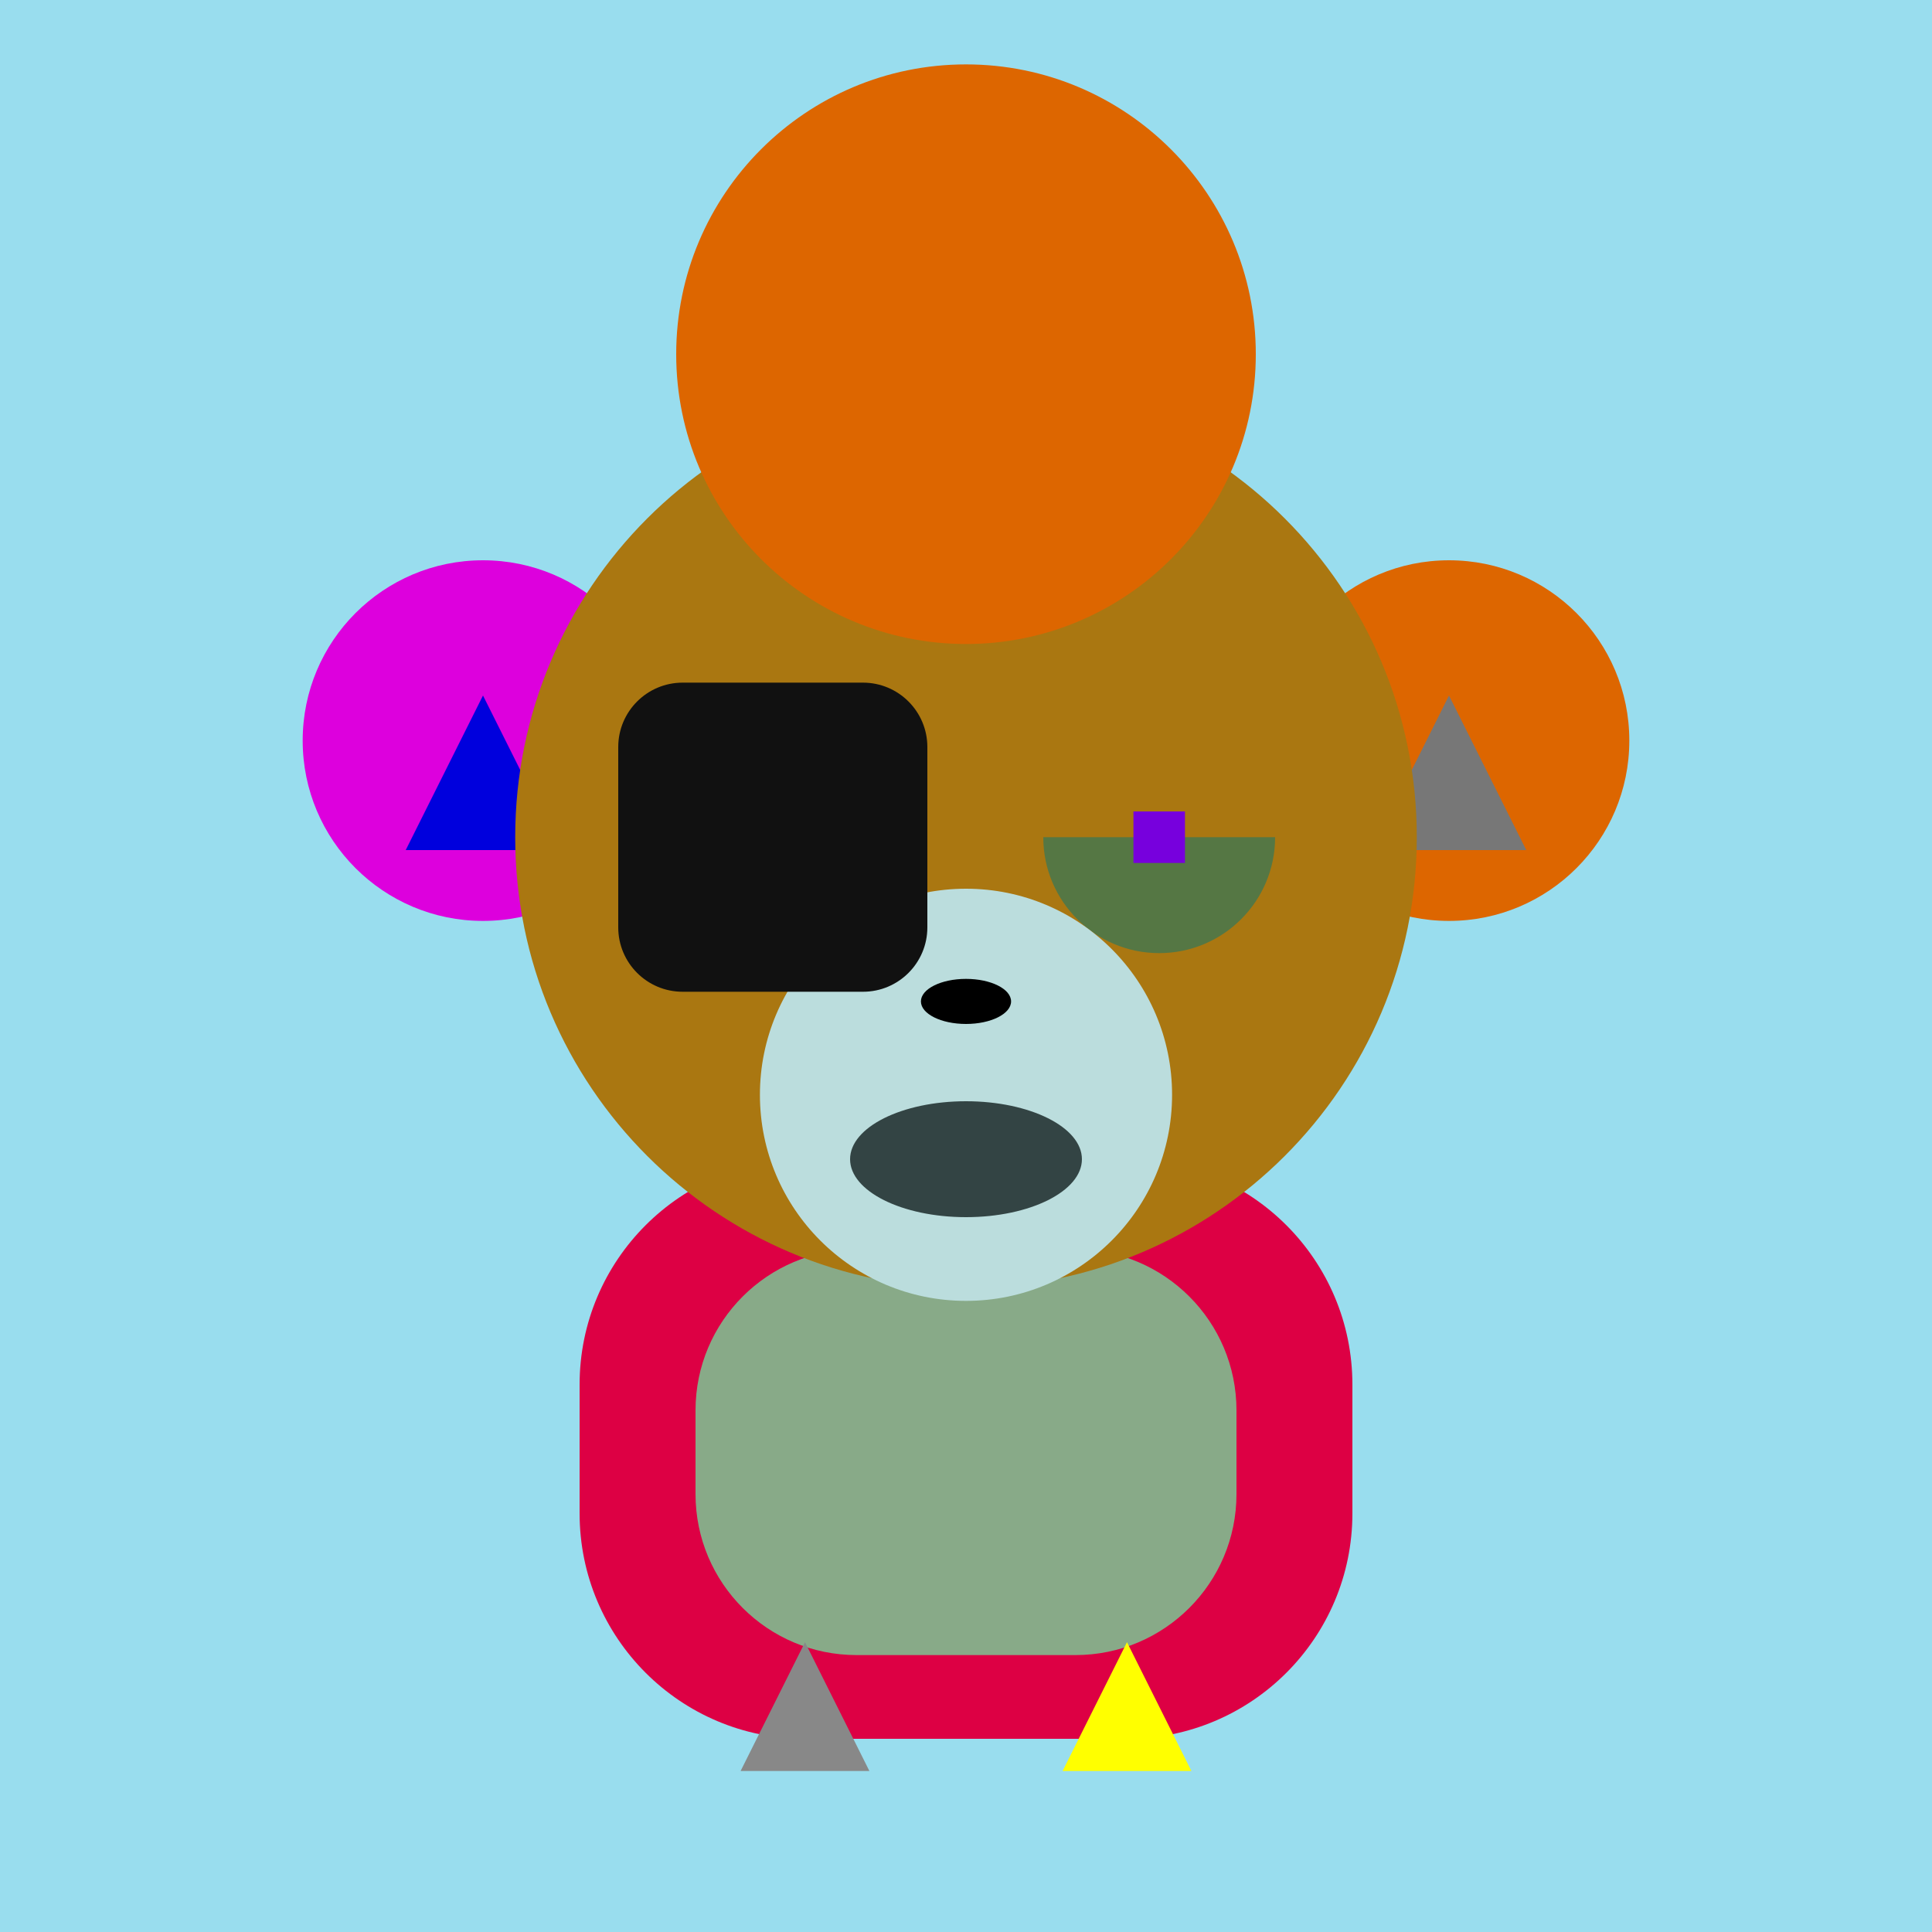
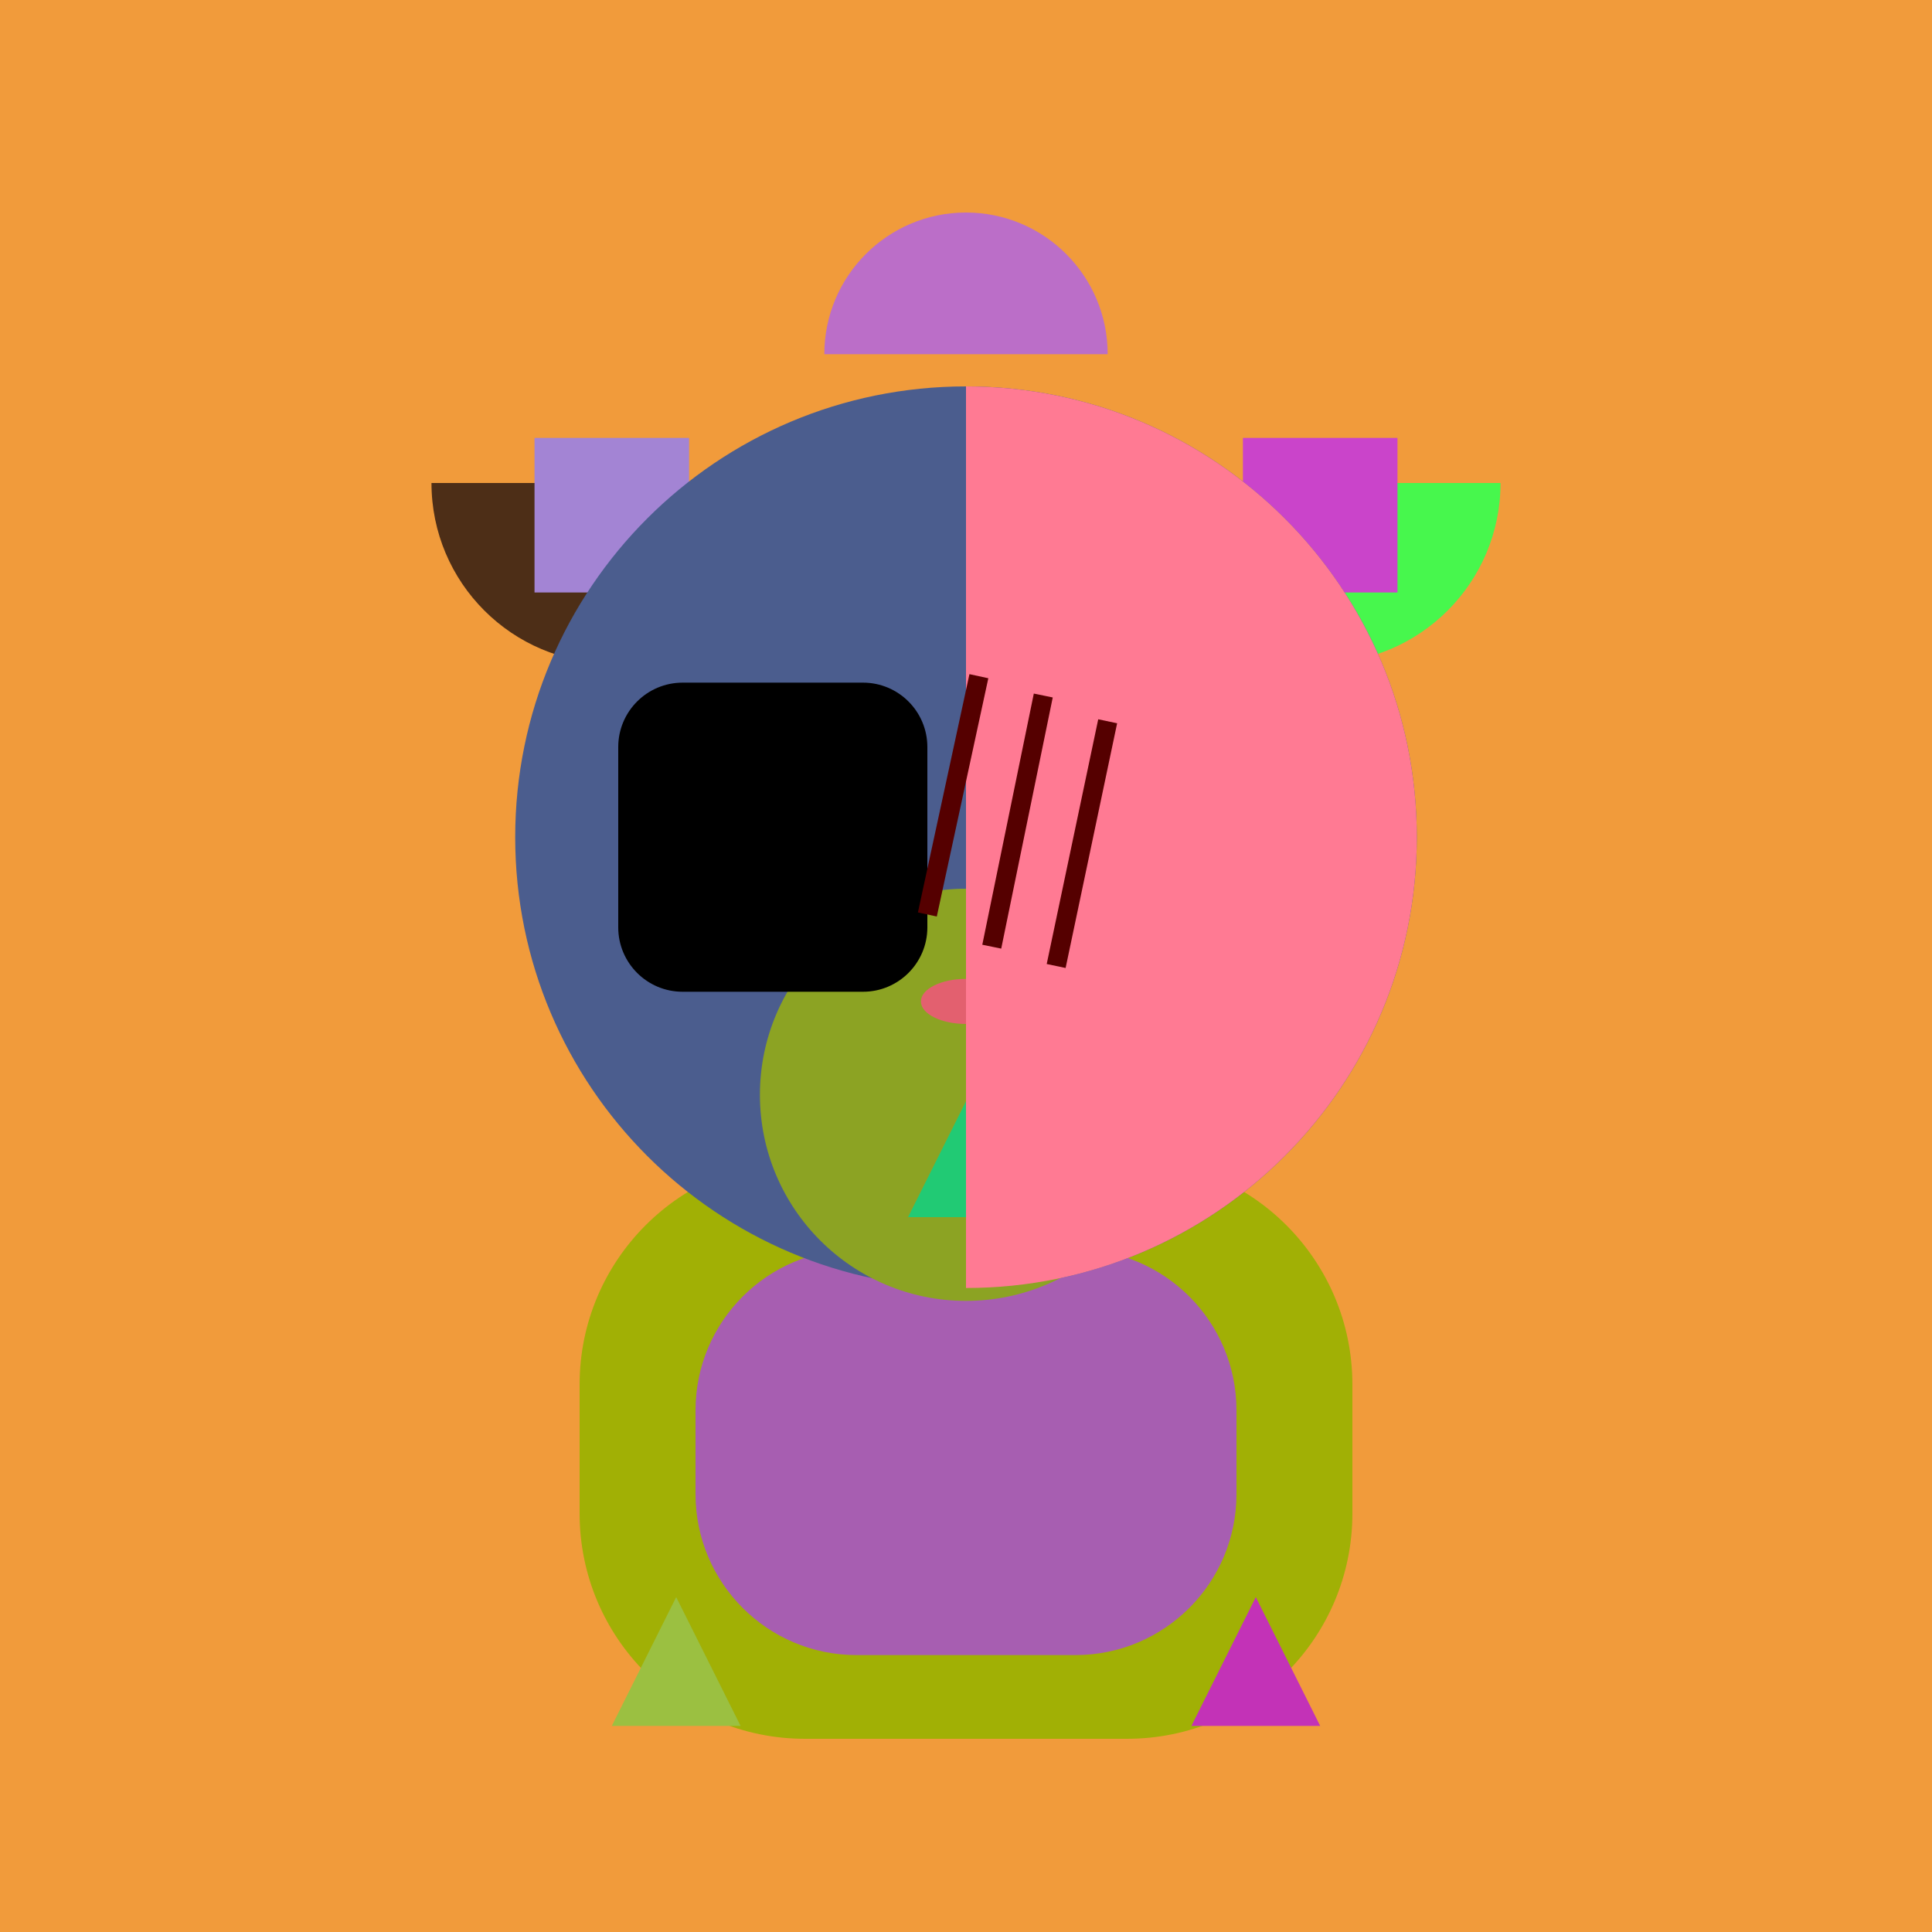
<svg xmlns="http://www.w3.org/2000/svg" viewBox="0 0 300 300">
-   <rect width="100%" height="100%" fill="#99DDEE" />
-   <rect x="90" y="180" width="120" height="90" rx="35" fill="#DD0044" />
-   <circle cx="75" cy="115" r="28" fill="#DD00DD" />
-   <circle cx="225" cy="115" r="28" fill="#DD6600" />
-   <polygon points="75,108 63,132 87,132" fill="#0000DD" />
-   <polygon points="225,108 213,132 237,132" fill="#777777" />
-   <rect x="108" y="194" width="84" height="63" rx="25" fill="#88AA88" />
-   <circle cx="150" cy="130" r="70" fill="#AA7711" />
-   <circle cx="150" cy="55" r="45" fill="#DD6600" />
-   <path d="M 102 130 A 18 18 0 0 0 138 130 L 120 130 Z" fill="#000000" />
-   <path d="M 162 130 A 18 18 0 0 0 198 130 L 180 130 Z" fill="#557744" />
-   <rect x="116" y="126" width="8" height="8" fill="#771111" />
-   <rect x="176" y="126" width="8" height="8" fill="#7700DD" />
-   <circle cx="150" cy="170" r="32" fill="#BBDDDD" />
-   <rect x="143" y="152" width="14" height="7" rx="7" fill="#000000" />
-   <rect x="132" y="171" width="36" height="18" rx="18" fill="#334444" />
-   <rect x="96" y="106" width="48" height="48" rx="10" ry="10" fill="#111111" />
-   <polygon points="125,255 115,275 135,275" fill="#888888" />
-   <polygon points="175,255 165,275 185,275" fill="#FFFF00" />
+   <rect width="300" height="300" fill="#f19b3b" />
+   <rect x="90" y="180" width="120" height="90" rx="35" fill="#a1b005" />
+   <path d="M 67 75 A 28 28 0 0 0 123 75 L 95 75 Z" fill="#4d2e17" />
+   <path d="M 177 75 A 28 28 0 0 0 233 75 L 205 75 Z" fill="#47f74d" />
+   <rect x="83" y="68" width="24" height="24" fill="#a384d4" />
+   <rect x="193" y="68" width="24" height="24" fill="#ca44ca" />
+   <rect x="108" y="194" width="84" height="63" rx="25" fill="#a75eb1" />
+   <circle cx="150" cy="130" r="70" fill="#4b5d8e" />
+   <path d="M 128 55 A 22 22 0 0 1 172 55 L 150 55 Z" fill="#bb6ec8" />
+   <path d="M 102 130 A 18 18 0 0 1 138 130 L 120 130 Z" fill="#73f05b" />
+   <path d="M 162 130 A 18 18 0 0 1 198 130 L 180 130 Z" fill="#09a0f0" />
+   <rect x="116" y="126" width="8" height="8" fill="#6a990a" />
+   <rect x="176" y="126" width="8" height="8" fill="#245014" />
+   <circle cx="150" cy="170" r="32" fill="#8ca323" />
+   <rect x="143" y="152" width="14" height="7" rx="7" fill="#e3606f" />
+   <polygon points="150,171 141,189 159,189" fill="#21ca74" />
+   <rect x="96" y="106" width="48" height="48" rx="10" ry="10" fill="#000" />
+   <path d="M 150 60 A 70 70 0 0 1 150 200 L 150 130 Z" fill="#ff7a93" />
+   <path d="M 152 105 L 144 142" stroke="#550000" stroke-width="3" />
+   <path d="M 162 108 L 154 147" stroke="#550000" stroke-width="3" />
+   <path d="M 172 112 L 164 150" stroke="#550000" stroke-width="3" />
+   <polygon points="105,248 95,268 115,268" fill="#9bc041" />
+   <polygon points="195,248 185,268 205,268" fill="#c332b7" />
</svg>
